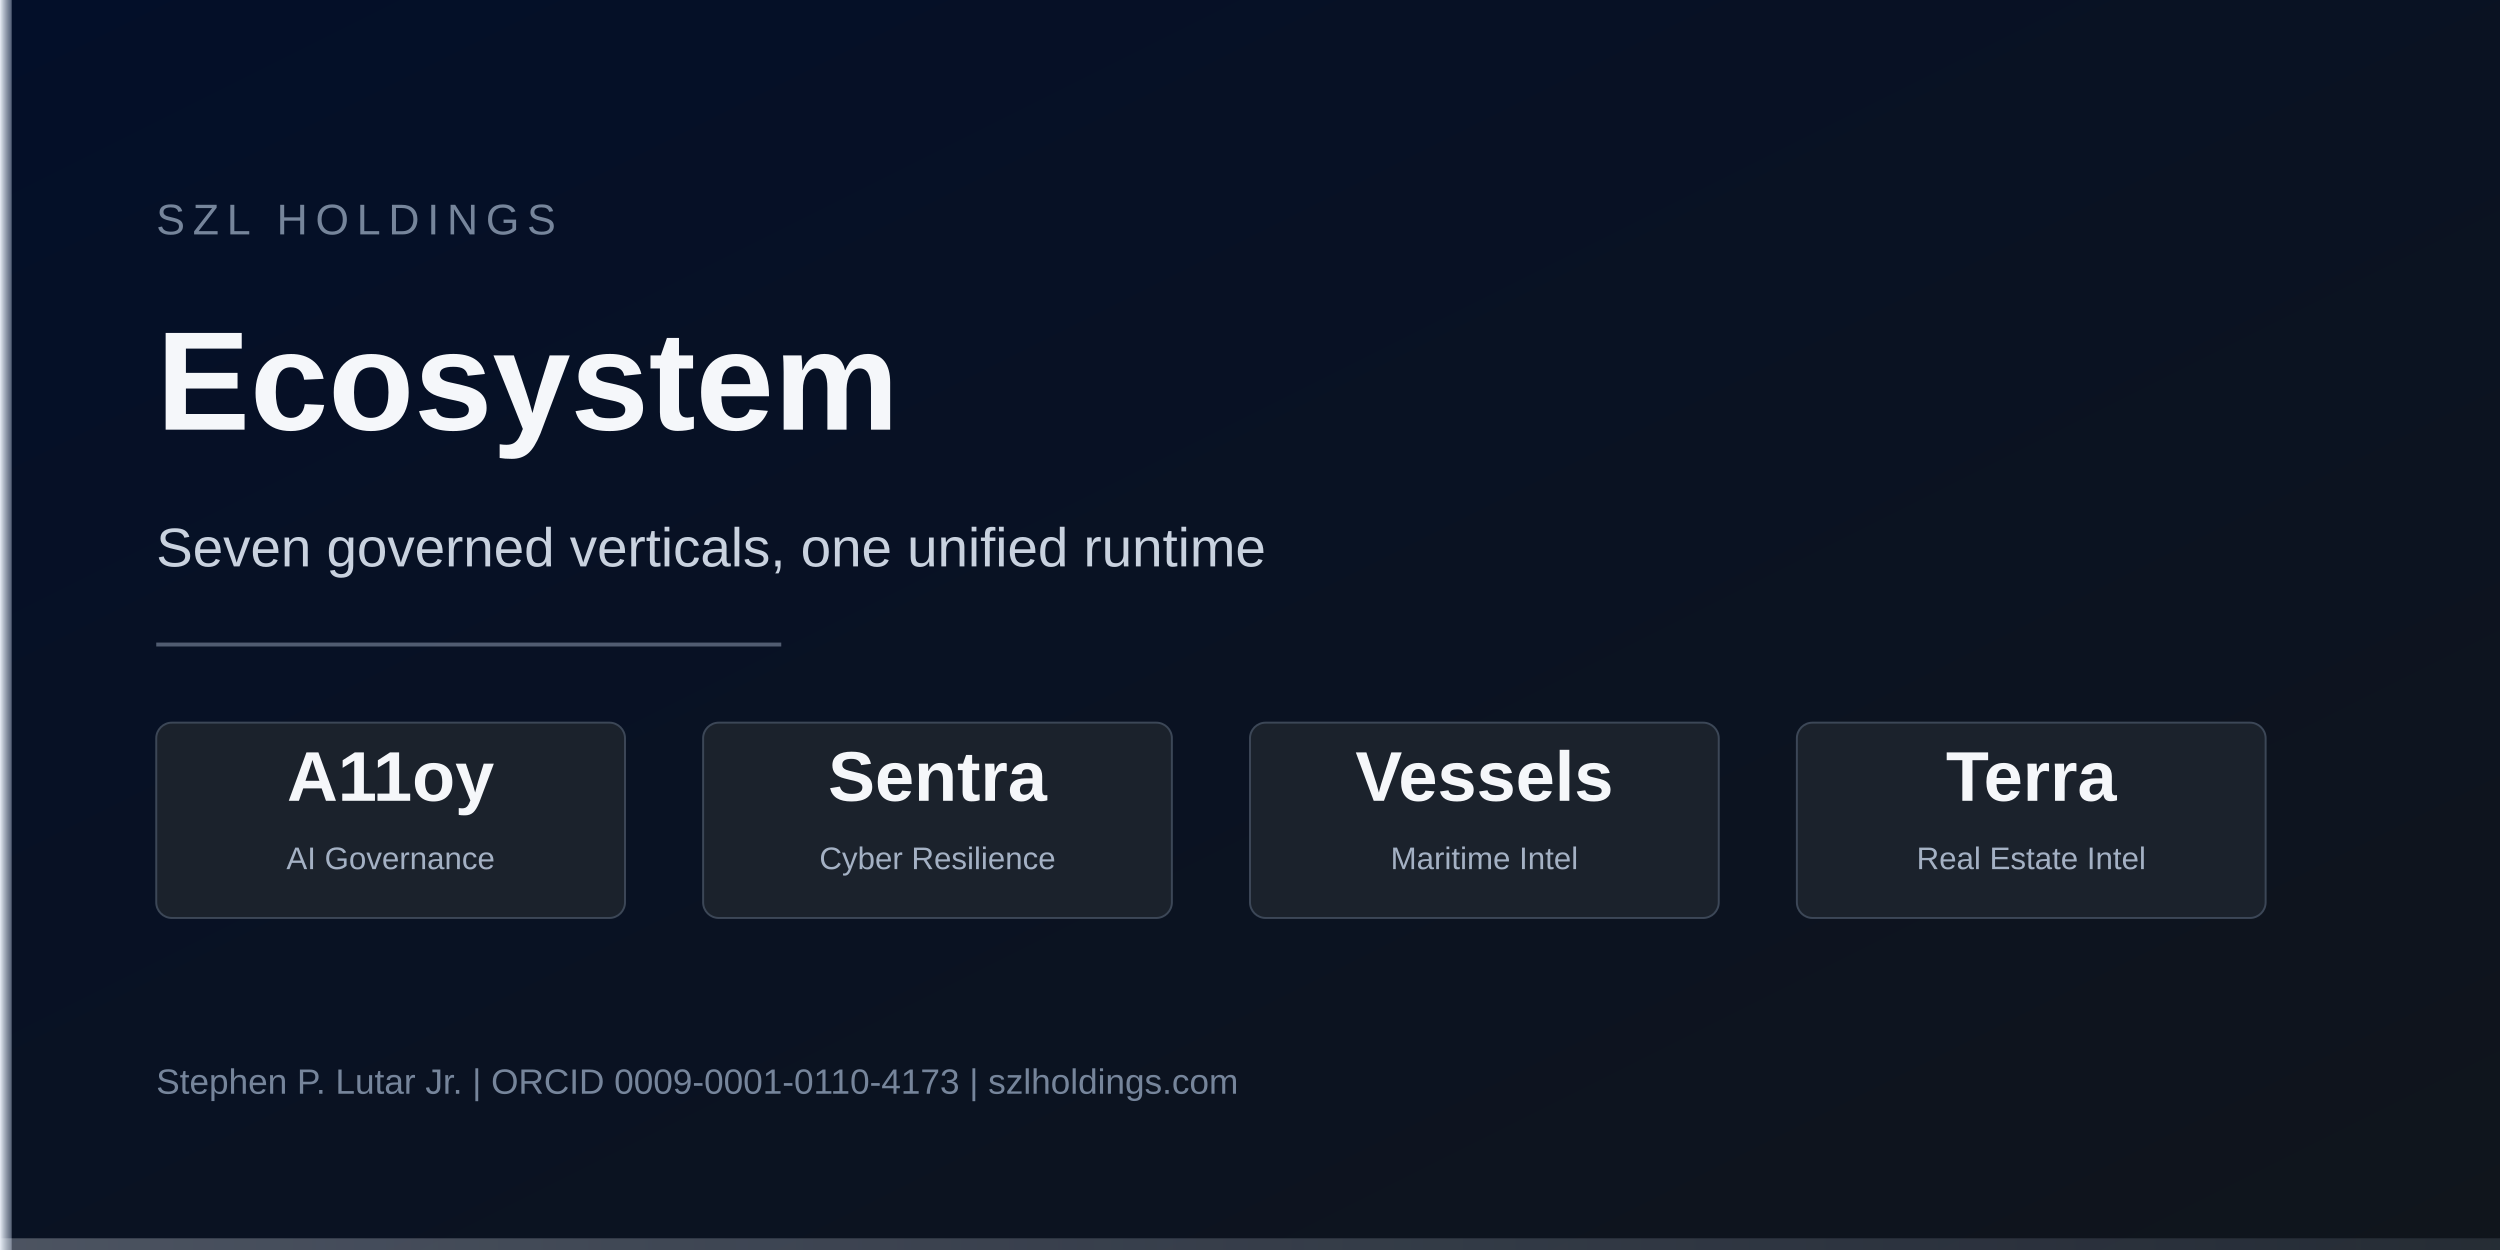
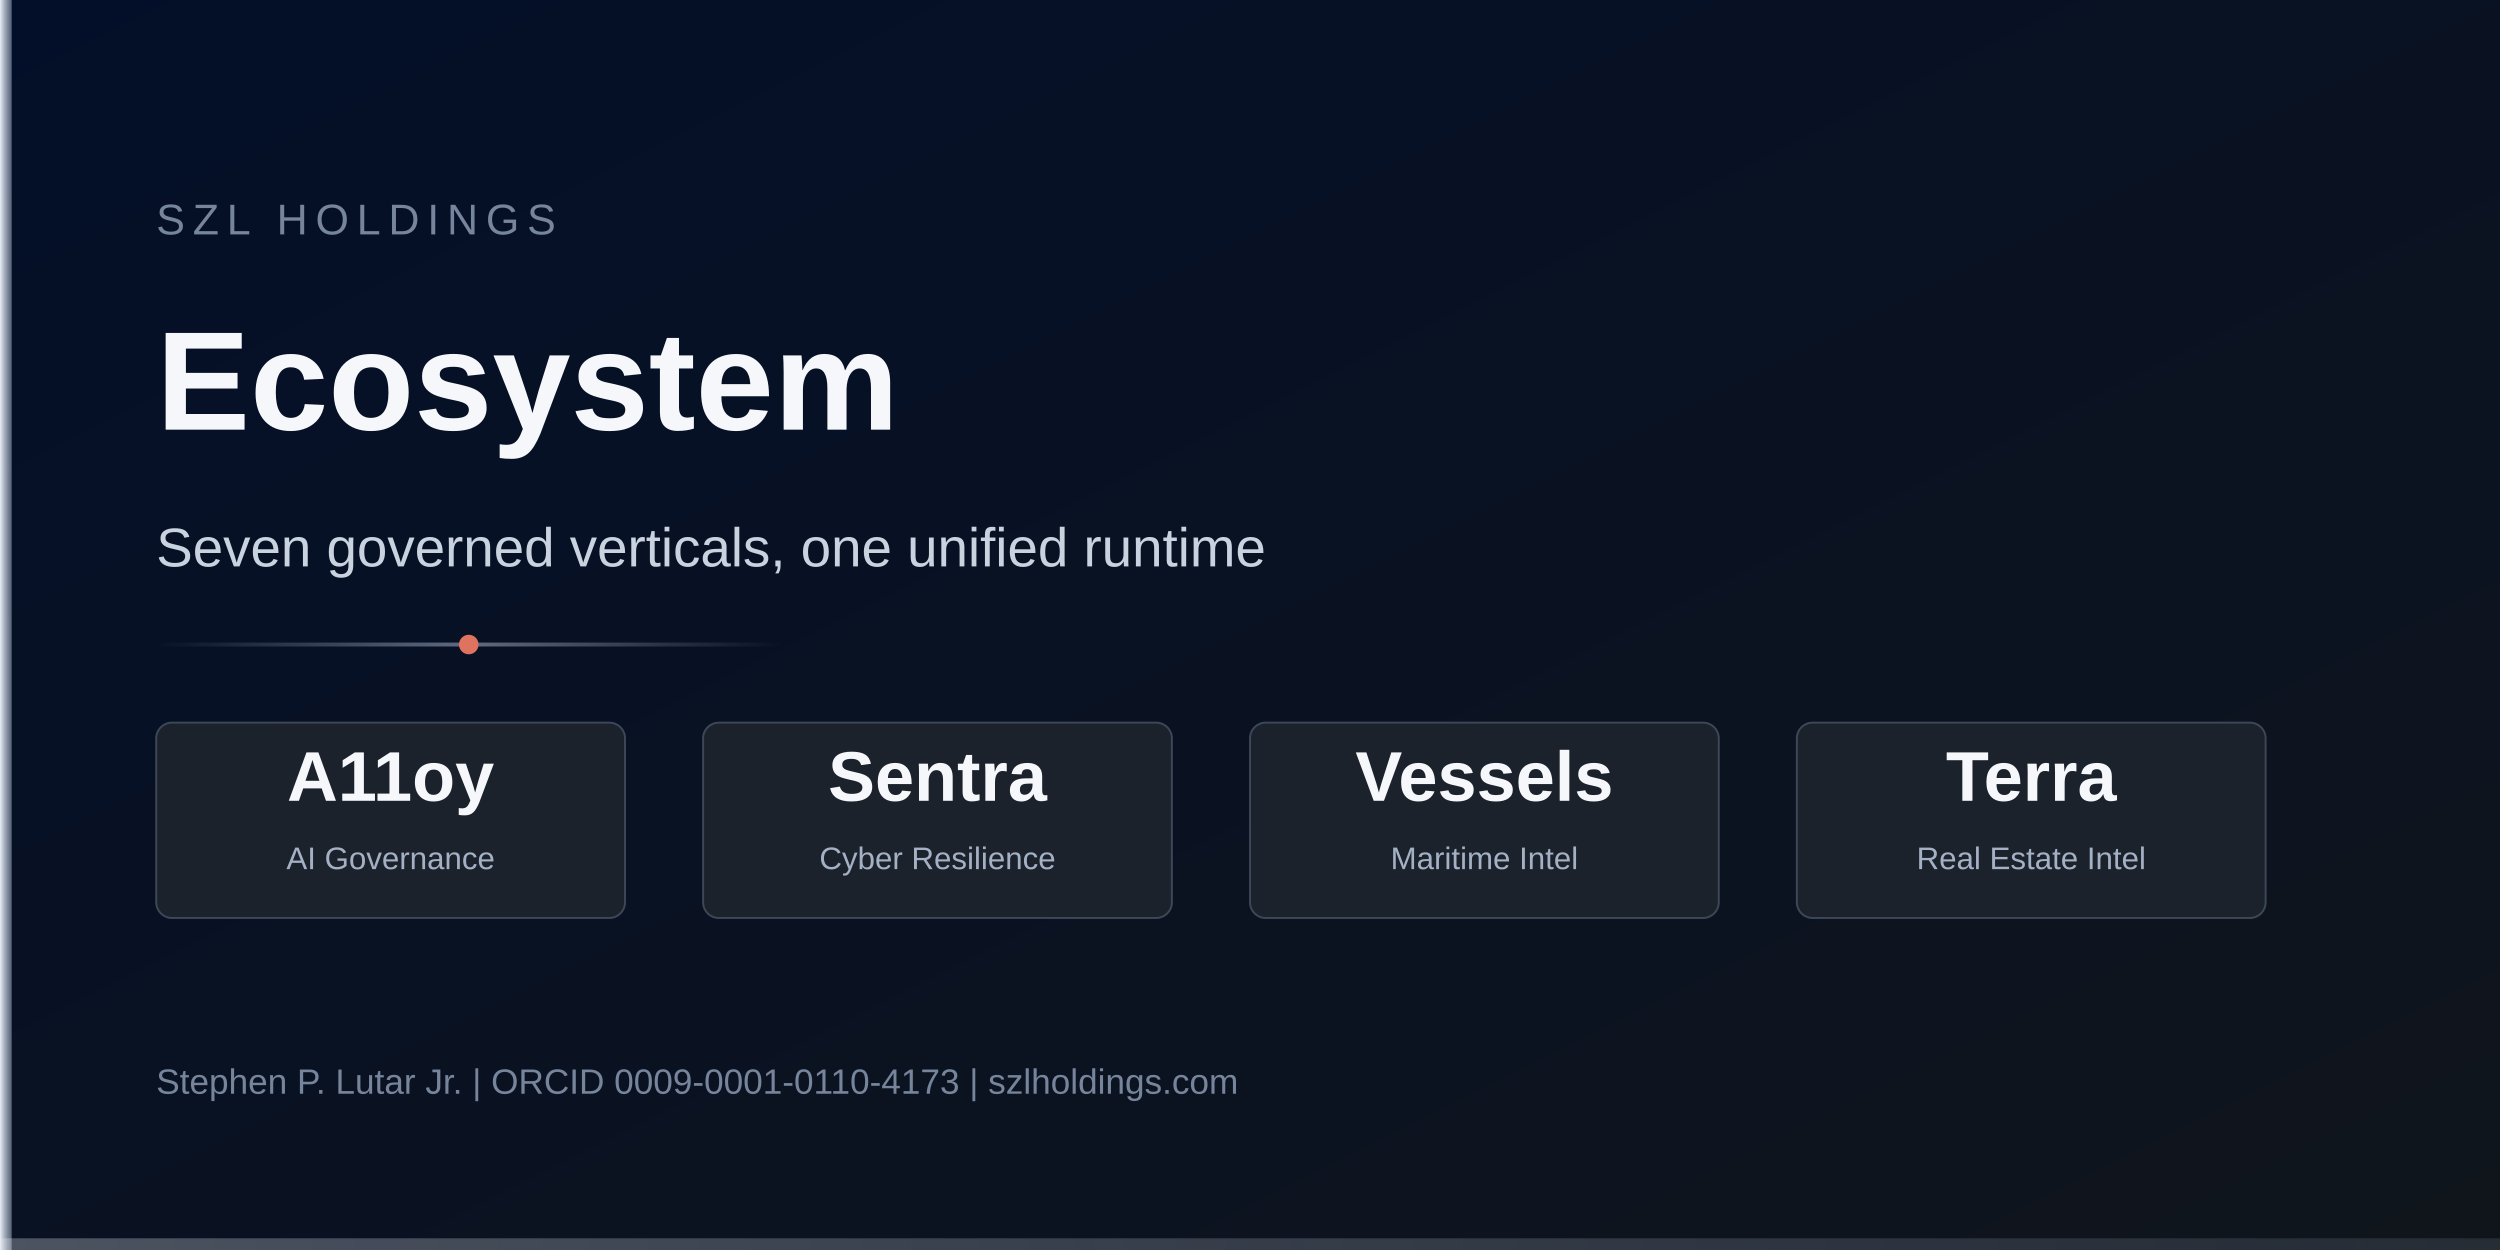
<svg xmlns="http://www.w3.org/2000/svg" width="1280" height="640" viewBox="0 0 1280 640">
  <defs>
    <linearGradient id="bg" x1="0" y1="0" x2="1" y2="1">
      <stop offset="0%" stop-color="#030F29" />
      <stop offset="100%" stop-color="#10151c" />
    </linearGradient>
    <linearGradient id="accent" x1="0" y1="0" x2="1" y2="0">
      <stop offset="0%" stop-color="#E9EEF6" />
      <stop offset="100%" stop-color="#9AA7BD" stop-opacity=".53" />
    </linearGradient>
+     <linearGradient id="rule" gradientUnits="userSpaceOnUse" x1="80" y1="0" x2="400" y2="0">
+       <stop offset="0" stop-color="#9AA7BD" stop-opacity="0" />
+       <stop offset="0.5" stop-color="#9AA7BD" stop-opacity="0.6" />
+       <stop offset="1" stop-color="#9AA7BD" stop-opacity="0" />
+     </linearGradient>
  </defs>
  <rect width="1280" height="640" fill="url(#bg)" />
  <rect x="0" y="0" width="6" height="640" fill="url(#accent)" />
  <rect x="0" y="634" width="1280" height="6" fill="url(#accent)" opacity="0.3" />
  <text x="80" y="120" font-family="system-ui, -apple-system, 'Segoe UI', 'Helvetica Neue', 'Liberation Sans', Arial, sans-serif" font-size="22" font-weight="400" fill="#76859b" letter-spacing="4">SZL HOLDINGS</text>
  <text x="80" y="220" font-family="system-ui, -apple-system, 'Segoe UI', 'Helvetica Neue', 'Liberation Sans', Arial, sans-serif" font-size="72" font-weight="700" fill="#f5f7fa">Ecosystem</text>
  <text x="80" y="290" font-family="system-ui, -apple-system, 'Segoe UI', 'Helvetica Neue', 'Liberation Sans', Arial, sans-serif" font-size="28" font-weight="400" fill="#c9d2df">Seven governed verticals, one unified runtime</text>
-   <line x1="80" y1="330" x2="400" y2="330" stroke="#9AA7BD" stroke-width="2" opacity="0.5" />
+   <line x1="80" y1="330" x2="400" y2="330" stroke="url(#rule)" stroke-width="2" />
+   <circle cx="240" cy="330" r="5" fill="#DF735F" />
  <rect x="80" y="370" width="240" height="100" rx="8" fill="#1b222c" stroke="#3c4757" stroke-width="1" />
  <text x="200" y="410" font-family="system-ui, -apple-system, 'Segoe UI', 'Helvetica Neue', 'Liberation Sans', Arial, sans-serif" font-size="36" font-weight="700" fill="#f5f7fa" text-anchor="middle">A11oy</text>
  <text x="200" y="445" font-family="system-ui, -apple-system, 'Segoe UI', 'Helvetica Neue', 'Liberation Sans', Arial, sans-serif" font-size="16" font-weight="400" fill="#a4b1c4" text-anchor="middle">AI Governance</text>
  <rect x="360" y="370" width="240" height="100" rx="8" fill="#1b222c" stroke="#3c4757" stroke-width="1" />
  <text x="480" y="410" font-family="system-ui, -apple-system, 'Segoe UI', 'Helvetica Neue', 'Liberation Sans', Arial, sans-serif" font-size="36" font-weight="700" fill="#f5f7fa" text-anchor="middle">Sentra</text>
  <text x="480" y="445" font-family="system-ui, -apple-system, 'Segoe UI', 'Helvetica Neue', 'Liberation Sans', Arial, sans-serif" font-size="16" font-weight="400" fill="#a4b1c4" text-anchor="middle">Cyber Resilience</text>
  <rect x="640" y="370" width="240" height="100" rx="8" fill="#1b222c" stroke="#3c4757" stroke-width="1" />
  <text x="760" y="410" font-family="system-ui, -apple-system, 'Segoe UI', 'Helvetica Neue', 'Liberation Sans', Arial, sans-serif" font-size="36" font-weight="700" fill="#f5f7fa" text-anchor="middle">Vessels</text>
  <text x="760" y="445" font-family="system-ui, -apple-system, 'Segoe UI', 'Helvetica Neue', 'Liberation Sans', Arial, sans-serif" font-size="16" font-weight="400" fill="#a4b1c4" text-anchor="middle">Maritime Intel</text>
  <rect x="920" y="370" width="240" height="100" rx="8" fill="#1b222c" stroke="#3c4757" stroke-width="1" />
  <text x="1040" y="410" font-family="system-ui, -apple-system, 'Segoe UI', 'Helvetica Neue', 'Liberation Sans', Arial, sans-serif" font-size="36" font-weight="700" fill="#f5f7fa" text-anchor="middle">Terra</text>
  <text x="1040" y="445" font-family="system-ui, -apple-system, 'Segoe UI', 'Helvetica Neue', 'Liberation Sans', Arial, sans-serif" font-size="16" font-weight="400" fill="#a4b1c4" text-anchor="middle">Real Estate Intel</text>
  <text x="80" y="560" font-family="system-ui, -apple-system, 'Segoe UI', 'Helvetica Neue', 'Liberation Sans', Arial, sans-serif" font-size="18" font-weight="400" fill="#76859b">Stephen P. Lutar Jr.  |  ORCID 0009-0001-0110-4173  |  szlholdings.com</text>
</svg>
